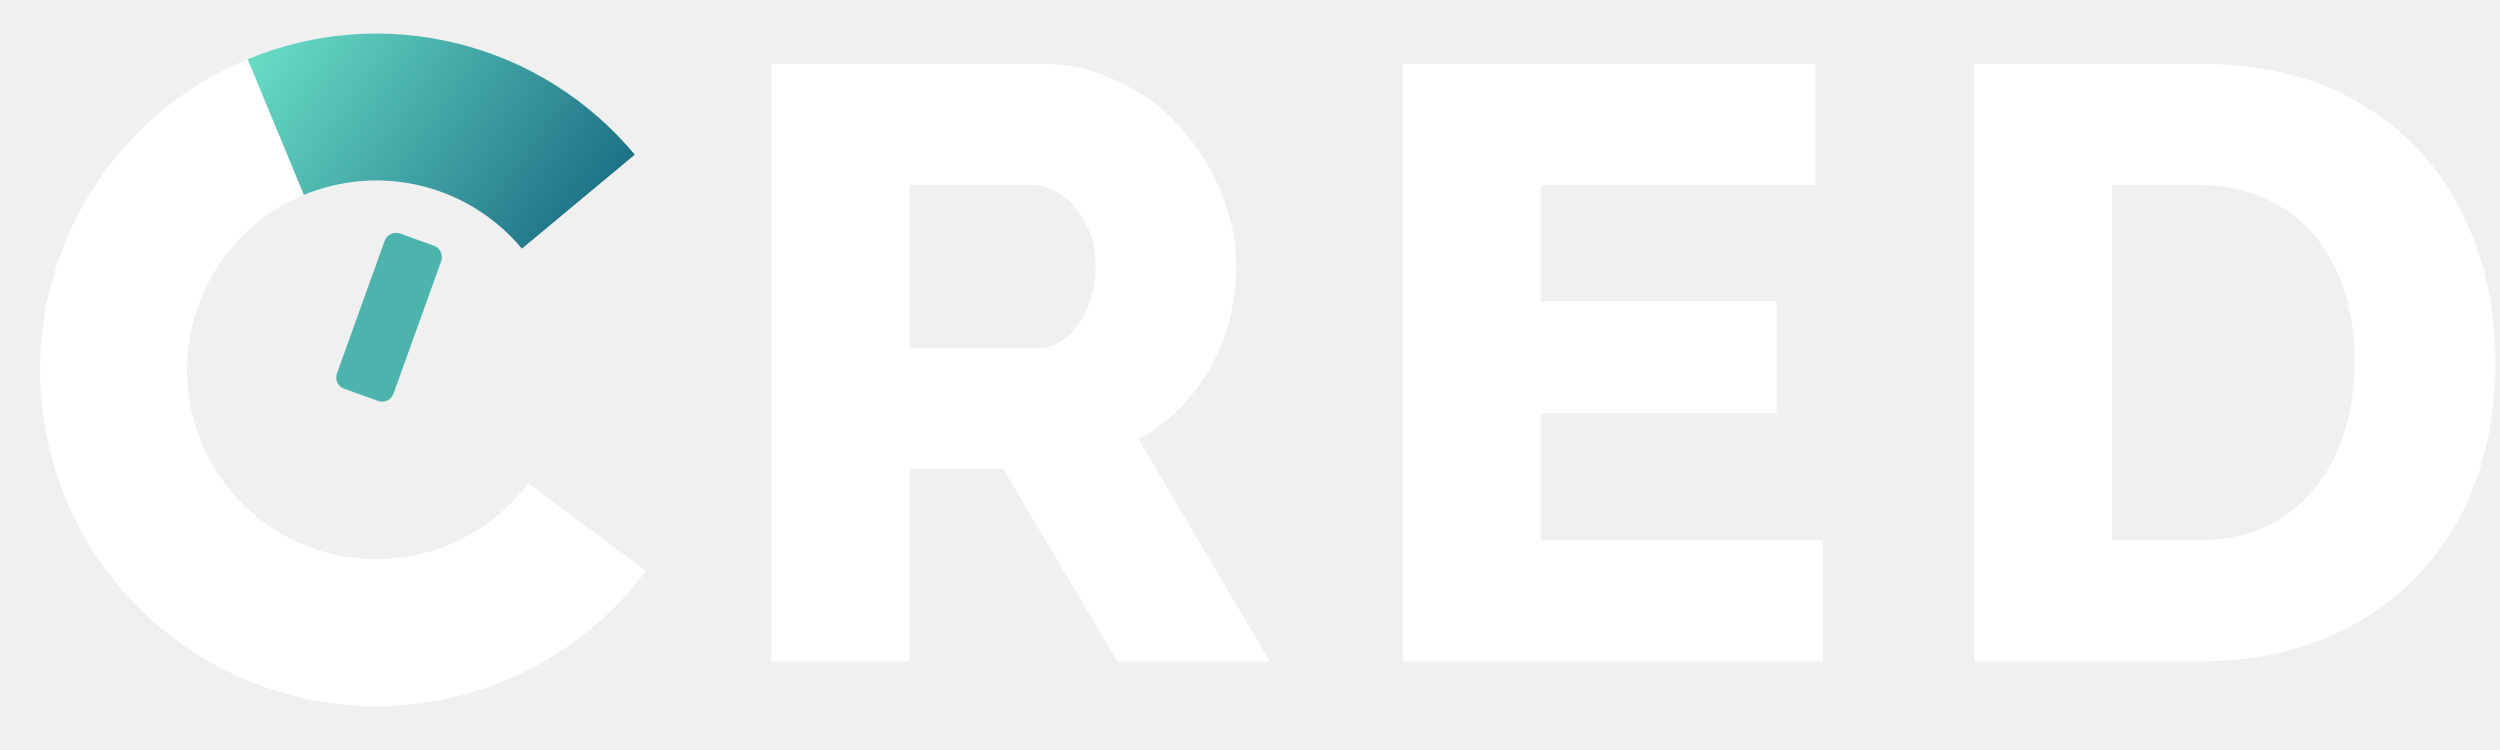
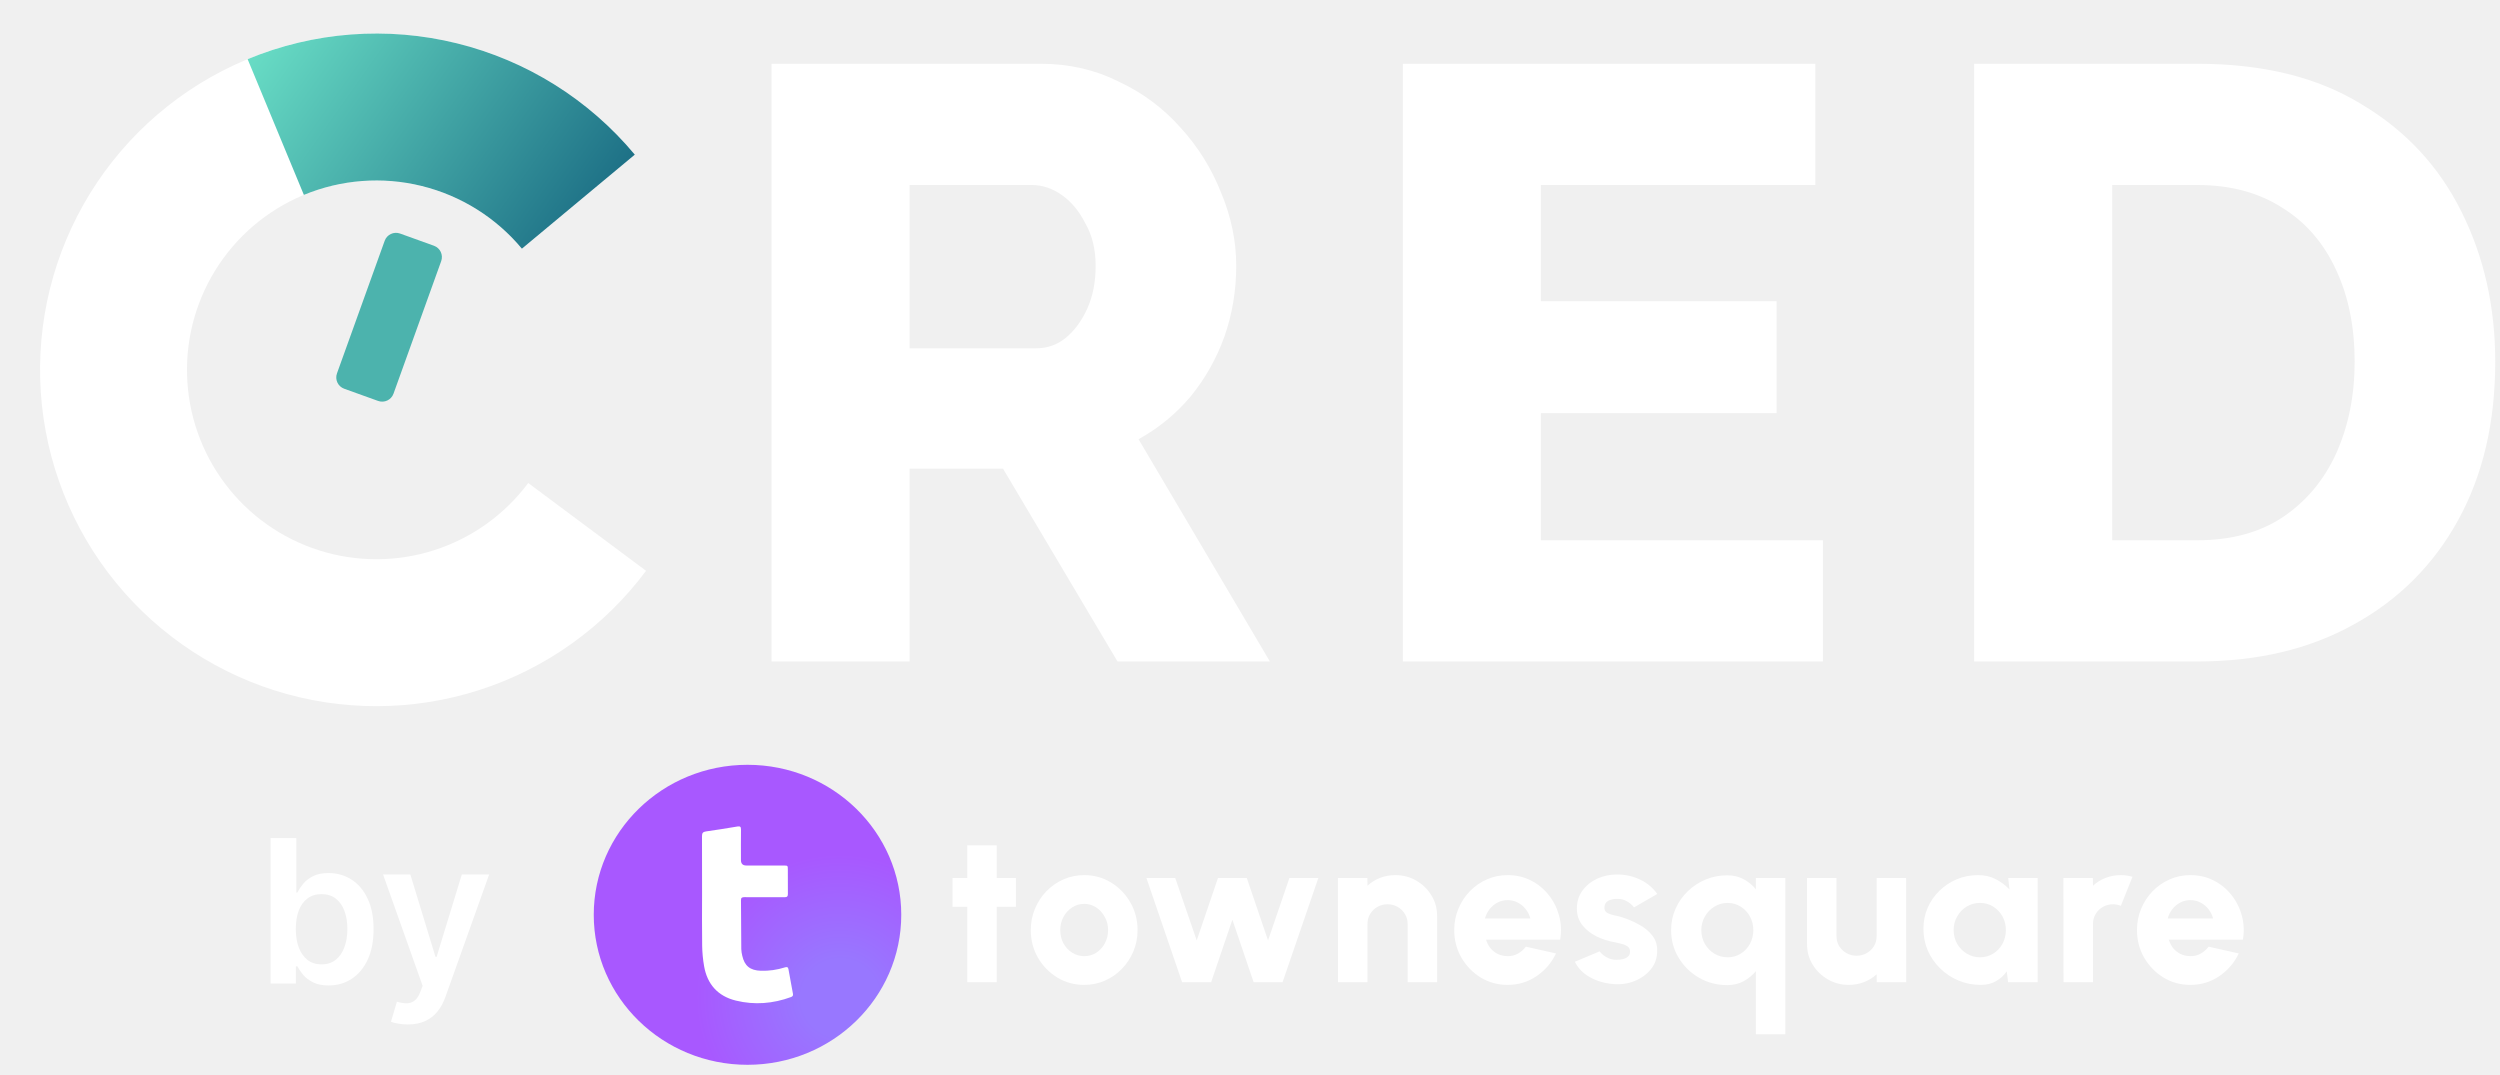
- <svg xmlns="http://www.w3.org/2000/svg" width="200" height="60" viewBox="0 0 200 60" fill="none">
+ <svg xmlns="http://www.w3.org/2000/svg" width="200" height="86" viewBox="0 0 200 86" fill="none">
  <path d="M61.722 52.919V5.102H83.273C85.518 5.102 87.583 5.574 89.469 6.516C91.4 7.414 93.061 8.649 94.453 10.22C95.845 11.747 96.922 13.476 97.685 15.406C98.494 17.337 98.898 19.29 98.898 21.265C98.898 23.241 98.583 25.127 97.955 26.922C97.326 28.674 96.428 30.267 95.261 31.704C94.094 33.096 92.702 34.241 91.085 35.139L101.592 52.919H89.402L80.243 37.496H72.767V52.919H61.722ZM72.767 27.865H82.869C83.767 27.865 84.553 27.596 85.226 27.057C85.945 26.474 86.528 25.688 86.977 24.7C87.426 23.712 87.651 22.567 87.651 21.265C87.651 19.963 87.381 18.841 86.843 17.898C86.349 16.91 85.72 16.147 84.957 15.608C84.194 15.069 83.385 14.8 82.532 14.8H72.767V27.865ZM145.833 43.221V52.919H112.227V5.102H145.227V14.8H123.272V24.094H142.129V33.051H123.272V43.221H145.833ZM157.931 52.919V5.102H175.778C181.031 5.102 185.409 6.18 188.911 8.335C192.457 10.445 195.129 13.319 196.925 16.955C198.721 20.547 199.619 24.543 199.619 28.943C199.619 33.792 198.631 38.012 196.655 41.604C194.68 45.196 191.896 47.98 188.304 49.955C184.757 51.931 180.582 52.919 175.778 52.919H157.931ZM188.372 28.943C188.372 26.159 187.878 23.712 186.89 21.602C185.902 19.447 184.466 17.786 182.58 16.619C180.694 15.406 178.427 14.8 175.778 14.8H168.976V43.221H175.778C178.472 43.221 180.739 42.614 182.58 41.402C184.466 40.145 185.902 38.439 186.89 36.284C187.878 34.084 188.372 31.637 188.372 28.943Z" fill="white" />
  <path d="M50.785 12.372C47.206 8.074 42.378 4.999 36.971 3.573C31.563 2.147 25.846 2.441 20.614 4.414C15.382 6.388 10.894 9.943 7.776 14.585C4.657 19.227 3.063 24.725 3.214 30.315C3.365 35.905 5.254 41.309 8.618 45.776C11.983 50.243 16.655 53.55 21.986 55.239C27.318 56.927 33.042 56.912 38.365 55.196C43.687 53.48 48.343 50.149 51.684 45.664L42.258 38.641C40.376 41.166 37.755 43.042 34.758 44.008C31.761 44.974 28.537 44.982 25.535 44.032C22.533 43.081 19.902 41.219 18.008 38.703C16.113 36.188 15.05 33.145 14.965 29.997C14.88 26.85 15.777 23.754 17.534 21.14C19.289 18.526 21.816 16.524 24.762 15.413C27.709 14.302 30.928 14.136 33.973 14.939C37.018 15.742 39.736 17.474 41.752 19.894L50.785 12.372Z" fill="white" />
-   <path d="M50.785 12.372C47.112 7.961 42.124 4.84 36.552 3.466C30.979 2.091 25.112 2.535 19.81 4.733L24.31 15.592C27.296 14.355 30.599 14.105 33.737 14.879C36.875 15.653 39.683 17.41 41.752 19.894L50.785 12.372Z" fill="url(#paint0_linear_318_13066)" />
+   <path d="M50.785 12.372C47.112 7.961 42.124 4.84 36.552 3.466C30.979 2.091 25.112 2.535 19.81 4.733L24.31 15.592C27.296 14.355 30.599 14.105 33.737 14.879C36.875 15.653 39.683 17.41 41.752 19.894L50.785 12.372Z" fill="url(#paint0_linear_1128_10624)" />
  <path fill-rule="evenodd" clip-rule="evenodd" d="M34.717 19.66C35.216 19.839 35.475 20.39 35.296 20.889L31.479 31.497C31.299 31.996 30.748 32.255 30.249 32.075L27.537 31.099C27.037 30.92 26.778 30.369 26.958 29.87L30.775 19.262C30.955 18.763 31.505 18.504 32.005 18.683L34.717 19.66Z" fill="#4CB3AD" />
+   <path d="M21.648 78.684V67.047H23.704V71.4H23.79C23.896 71.187 24.046 70.962 24.239 70.723C24.432 70.481 24.693 70.275 25.023 70.104C25.352 69.93 25.773 69.843 26.284 69.843C26.958 69.843 27.566 70.015 28.108 70.36C28.653 70.701 29.085 71.206 29.403 71.877C29.725 72.543 29.886 73.362 29.886 74.331C29.886 75.29 29.729 76.104 29.415 76.775C29.1 77.445 28.672 77.956 28.131 78.309C27.589 78.661 26.975 78.837 26.29 78.837C25.79 78.837 25.375 78.754 25.046 78.587C24.716 78.42 24.451 78.22 24.25 77.985C24.053 77.746 23.9 77.521 23.79 77.309H23.671V78.684H21.648ZM23.665 74.32C23.665 74.884 23.744 75.379 23.903 75.803C24.066 76.227 24.299 76.559 24.602 76.797C24.909 77.032 25.28 77.15 25.716 77.15C26.171 77.15 26.551 77.028 26.858 76.786C27.165 76.54 27.396 76.204 27.551 75.78C27.71 75.352 27.79 74.865 27.79 74.32C27.79 73.778 27.712 73.297 27.557 72.877C27.401 72.456 27.171 72.127 26.864 71.888C26.557 71.65 26.174 71.53 25.716 71.53C25.276 71.53 24.903 71.646 24.597 71.877C24.29 72.108 24.057 72.432 23.898 72.848C23.742 73.265 23.665 73.756 23.665 74.32ZM32.617 81.956C32.336 81.956 32.077 81.934 31.838 81.888C31.603 81.847 31.416 81.797 31.276 81.74L31.753 80.138C32.052 80.225 32.319 80.267 32.554 80.263C32.789 80.259 32.995 80.186 33.173 80.041C33.355 79.901 33.508 79.666 33.633 79.337L33.81 78.865L30.645 69.956H32.827L34.838 76.547H34.929L36.946 69.956H39.133L35.639 79.74C35.476 80.203 35.26 80.598 34.992 80.928C34.722 81.261 34.393 81.515 34.003 81.689C33.617 81.867 33.154 81.956 32.617 81.956Z" fill="white" />
+   <g clip-path="url(#clip0_1128_10624)">
+     <path d="M59.8 85.184C66.594 85.184 72.101 79.811 72.101 73.184C72.101 66.556 66.594 61.184 59.8 61.184C53.007 61.184 47.5 66.556 47.5 73.184C47.5 79.811 53.007 85.184 59.8 85.184Z" fill="url(#paint1_radial_1128_10624)" />
+     <path d="M56.491 66.512C56.24 66.547 56.158 66.639 56.16 66.887L56.166 71.485C56.166 72.876 56.151 74.268 56.173 75.658C56.181 76.205 56.234 76.758 56.328 77.297C56.578 78.727 57.417 79.692 58.868 80.047C60.358 80.413 61.841 80.295 63.283 79.763C63.423 79.712 63.461 79.635 63.434 79.493C63.31 78.844 63.19 78.195 63.078 77.544C63.045 77.359 62.959 77.339 62.793 77.391C62.167 77.588 61.523 77.682 60.865 77.661C60.008 77.634 59.563 77.273 59.38 76.456C59.34 76.28 59.305 76.099 59.303 75.92C59.29 74.615 59.288 73.311 59.278 72.007C59.276 71.813 59.374 71.773 59.549 71.773C60.62 71.778 61.692 71.772 62.763 71.778C62.959 71.779 63.033 71.715 63.031 71.52C63.022 70.868 63.028 70.216 63.027 69.563C63.027 69.251 63.019 69.243 62.705 69.242C61.706 69.241 60.707 69.241 59.708 69.241C59.42 69.241 59.276 69.097 59.276 68.809C59.275 67.992 59.27 67.174 59.279 66.357C59.281 66.141 59.211 66.085 58.995 66.12C58.162 66.26 57.328 66.395 56.491 66.512Z" fill="white" />
+   </g>
+   <path d="M81.275 72.542H79.737V78.576H77.38V72.542H76.201V70.242H77.38V67.626H79.737V70.242H81.275V72.542Z" fill="white" />
+   <path d="M86.734 78.792C85.949 78.792 85.231 78.595 84.582 78.201C83.938 77.806 83.423 77.278 83.036 76.617C82.654 75.951 82.463 75.214 82.463 74.409C82.463 73.798 82.575 73.228 82.797 72.701C83.019 72.167 83.323 71.701 83.711 71.3C84.104 70.895 84.559 70.578 85.077 70.35C85.596 70.123 86.148 70.009 86.734 70.009C87.52 70.009 88.235 70.206 88.879 70.6C89.528 70.995 90.043 71.525 90.425 72.192C90.812 72.859 91.005 73.598 91.005 74.409C91.005 75.014 90.894 75.581 90.672 76.109C90.45 76.637 90.143 77.103 89.75 77.509C89.363 77.909 88.91 78.223 88.392 78.451C87.879 78.678 87.327 78.792 86.734 78.792ZM86.734 76.492C87.099 76.492 87.426 76.398 87.717 76.209C88.007 76.014 88.235 75.759 88.4 75.442C88.565 75.126 88.648 74.781 88.648 74.409C88.648 74.025 88.56 73.675 88.383 73.359C88.212 73.037 87.982 72.781 87.691 72.592C87.401 72.403 87.082 72.309 86.734 72.309C86.376 72.309 86.051 72.406 85.761 72.6C85.47 72.795 85.24 73.05 85.069 73.367C84.904 73.684 84.821 74.031 84.821 74.409C84.821 74.803 84.906 75.159 85.077 75.475C85.254 75.787 85.487 76.034 85.778 76.217C86.068 76.4 86.387 76.492 86.734 76.492Z" fill="white" />
+   <path d="M96.891 78.576H94.567L91.714 70.242H94.02L95.737 75.234L97.437 70.242H99.744L101.443 75.234L103.152 70.242H105.467L102.605 78.576H100.29L98.591 73.576L96.891 78.576Z" fill="white" />
+   <path d="M114.968 73.275V78.576H112.611V73.909C112.611 73.614 112.537 73.35 112.389 73.117C112.246 72.878 112.053 72.689 111.808 72.55C111.569 72.412 111.301 72.342 111.005 72.342C110.709 72.342 110.438 72.412 110.194 72.55C109.949 72.689 109.755 72.878 109.613 73.117C109.47 73.35 109.399 73.614 109.399 73.909V78.576H107.042L107.033 70.242H109.391L109.399 70.859C109.684 70.592 110.017 70.384 110.399 70.234C110.786 70.084 111.193 70.009 111.62 70.009C112.241 70.009 112.802 70.156 113.303 70.451C113.81 70.745 114.214 71.139 114.516 71.634C114.818 72.123 114.968 72.67 114.968 73.275Z" fill="white" />
+   <path d="M120.609 78.792C119.823 78.792 119.106 78.595 118.457 78.201C117.813 77.806 117.298 77.275 116.911 76.609C116.529 75.942 116.338 75.206 116.338 74.4C116.338 73.795 116.449 73.228 116.672 72.701C116.894 72.167 117.198 71.701 117.586 71.3C117.978 70.895 118.434 70.578 118.952 70.35C119.47 70.123 120.023 70.009 120.609 70.009C121.287 70.009 121.905 70.15 122.463 70.434C123.027 70.717 123.502 71.103 123.889 71.592C124.282 72.081 124.561 72.634 124.727 73.251C124.897 73.867 124.926 74.509 124.812 75.175H118.884C118.958 75.42 119.072 75.642 119.226 75.842C119.385 76.037 119.579 76.192 119.806 76.309C120.04 76.425 120.308 76.487 120.609 76.492C120.905 76.498 121.179 76.431 121.429 76.292C121.68 76.153 121.894 75.967 122.07 75.734L124.479 76.275C124.131 77.014 123.613 77.62 122.924 78.092C122.235 78.559 121.464 78.792 120.609 78.792ZM118.798 73.475H122.429C122.355 73.198 122.229 72.948 122.053 72.725C121.876 72.503 121.663 72.328 121.412 72.201C121.167 72.073 120.9 72.009 120.609 72.009C120.325 72.009 120.057 72.073 119.806 72.201C119.562 72.328 119.351 72.503 119.174 72.725C119.003 72.942 118.878 73.192 118.798 73.475Z" fill="white" />
+   <path d="M129.071 78.725C128.633 78.692 128.211 78.603 127.807 78.459C127.403 78.309 127.041 78.109 126.722 77.859C126.409 77.603 126.164 77.298 125.987 76.942L127.969 76.109C128.032 76.198 128.126 76.295 128.251 76.4C128.376 76.501 128.527 76.589 128.704 76.667C128.886 76.745 129.097 76.784 129.336 76.784C129.512 76.784 129.683 76.764 129.848 76.725C130.014 76.681 130.147 76.612 130.25 76.517C130.352 76.417 130.404 76.287 130.404 76.126C130.404 75.948 130.338 75.812 130.207 75.717C130.076 75.623 129.917 75.553 129.729 75.509C129.547 75.459 129.37 75.417 129.199 75.384C128.675 75.295 128.18 75.137 127.713 74.909C127.252 74.675 126.876 74.376 126.585 74.009C126.295 73.642 126.15 73.203 126.15 72.692C126.15 72.131 126.301 71.648 126.602 71.242C126.904 70.831 127.297 70.514 127.781 70.292C128.265 70.07 128.789 69.959 129.353 69.959C130.019 69.959 130.637 70.095 131.207 70.367C131.776 70.639 132.234 71.023 132.582 71.517L130.72 72.592C130.646 72.487 130.549 72.387 130.429 72.292C130.315 72.192 130.182 72.109 130.028 72.042C129.88 71.97 129.72 71.928 129.549 71.917C129.327 71.9 129.125 71.914 128.943 71.959C128.761 71.998 128.616 72.073 128.507 72.184C128.405 72.295 128.354 72.445 128.354 72.634C128.354 72.817 128.436 72.953 128.601 73.042C128.766 73.126 128.957 73.189 129.174 73.234C129.39 73.273 129.581 73.32 129.746 73.376C130.241 73.531 130.705 73.731 131.138 73.975C131.577 74.214 131.93 74.509 132.197 74.859C132.465 75.209 132.59 75.62 132.573 76.092C132.573 76.642 132.405 77.126 132.069 77.542C131.733 77.953 131.298 78.267 130.762 78.484C130.233 78.695 129.669 78.775 129.071 78.725Z" fill="white" />
+   <path d="M138.182 78.809C137.356 78.809 136.601 78.612 135.918 78.217C135.24 77.823 134.699 77.292 134.295 76.626C133.891 75.959 133.689 75.22 133.689 74.409C133.689 73.803 133.805 73.237 134.039 72.709C134.272 72.181 134.594 71.717 135.004 71.317C135.42 70.912 135.898 70.595 136.439 70.367C136.98 70.139 137.561 70.025 138.182 70.025C138.677 70.025 139.116 70.131 139.497 70.342C139.879 70.548 140.203 70.814 140.471 71.142V70.242H142.828V82.742H140.471V77.692C140.203 78.014 139.879 78.281 139.497 78.492C139.116 78.703 138.677 78.809 138.182 78.809ZM138.216 72.234C137.823 72.234 137.467 72.334 137.148 72.534C136.829 72.728 136.576 72.992 136.388 73.326C136.2 73.653 136.106 74.014 136.106 74.409C136.106 74.814 136.2 75.181 136.388 75.509C136.576 75.837 136.829 76.098 137.148 76.292C137.467 76.487 137.823 76.584 138.216 76.584C138.603 76.584 138.95 76.487 139.258 76.292C139.571 76.098 139.816 75.837 139.993 75.509C140.175 75.175 140.266 74.809 140.266 74.409C140.266 74.009 140.175 73.645 139.993 73.317C139.816 72.989 139.571 72.728 139.258 72.534C138.95 72.334 138.603 72.234 138.216 72.234Z" fill="white" />
+   <path d="M144.562 75.525V70.242H146.919V74.892C146.919 75.187 146.99 75.453 147.133 75.692C147.281 75.925 147.477 76.112 147.722 76.251C147.967 76.389 148.235 76.459 148.525 76.459C148.821 76.459 149.092 76.389 149.337 76.251C149.581 76.112 149.775 75.925 149.917 75.692C150.06 75.453 150.131 75.187 150.131 74.892V70.242H152.488L152.497 78.576H150.139L150.131 77.942C149.846 78.209 149.51 78.417 149.123 78.567C148.741 78.717 148.337 78.792 147.91 78.792C147.295 78.792 146.734 78.645 146.227 78.35C145.72 78.056 145.316 77.664 145.014 77.175C144.712 76.681 144.562 76.131 144.562 75.525Z" fill="white" />
+   <path d="M160.657 70.242H163.015V78.576H160.649L160.538 77.709C160.316 78.031 160.031 78.292 159.684 78.492C159.336 78.692 158.929 78.792 158.462 78.792C157.824 78.792 157.229 78.675 156.677 78.442C156.124 78.209 155.637 77.887 155.216 77.475C154.795 77.064 154.464 76.589 154.225 76.05C153.992 75.506 153.875 74.923 153.875 74.3C153.875 73.706 153.986 73.15 154.208 72.634C154.43 72.117 154.743 71.662 155.148 71.267C155.552 70.873 156.016 70.564 156.54 70.342C157.07 70.12 157.639 70.009 158.248 70.009C158.772 70.009 159.242 70.117 159.658 70.334C160.079 70.55 160.447 70.826 160.76 71.159L160.657 70.242ZM158.402 76.584C158.789 76.584 159.14 76.487 159.453 76.292C159.766 76.098 160.014 75.837 160.196 75.509C160.378 75.175 160.469 74.809 160.469 74.409C160.469 74.003 160.378 73.637 160.196 73.309C160.014 72.981 159.766 72.72 159.453 72.525C159.14 72.331 158.789 72.234 158.402 72.234C158.009 72.234 157.653 72.331 157.334 72.525C157.016 72.72 156.762 72.984 156.574 73.317C156.386 73.645 156.292 74.009 156.292 74.409C156.292 74.809 156.386 75.175 156.574 75.509C156.768 75.837 157.024 76.098 157.343 76.292C157.662 76.487 158.015 76.584 158.402 76.584Z" fill="white" />
+   <path d="M165.081 78.576L165.073 70.242H167.431L167.439 70.859C167.724 70.592 168.057 70.384 168.438 70.234C168.826 70.084 169.233 70.009 169.66 70.009C169.973 70.009 170.286 70.053 170.6 70.142L169.669 72.467C169.464 72.384 169.256 72.342 169.045 72.342C168.749 72.342 168.478 72.412 168.233 72.55C167.989 72.689 167.795 72.878 167.653 73.117C167.51 73.35 167.439 73.614 167.439 73.909V78.576H165.081Z" fill="white" />
+   <path d="M175.229 78.792C174.443 78.792 173.726 78.595 173.077 78.201C172.433 77.806 171.918 77.275 171.531 76.609C171.149 75.942 170.958 75.206 170.958 74.4C170.958 73.795 171.069 73.228 171.291 72.701C171.513 72.167 171.818 71.701 172.205 71.3C172.598 70.895 173.054 70.578 173.572 70.35C174.09 70.123 174.643 70.009 175.229 70.009C175.907 70.009 176.525 70.15 177.083 70.434C177.647 70.717 178.122 71.103 178.509 71.592C178.902 72.081 179.181 72.634 179.346 73.251C179.517 73.867 179.546 74.509 179.432 75.175H173.504C173.578 75.42 173.692 75.642 173.845 75.842C174.005 76.037 174.198 76.192 174.426 76.309C174.66 76.425 174.927 76.487 175.229 76.492C175.525 76.498 175.799 76.431 176.049 76.292C176.3 76.153 176.513 75.967 176.69 75.734L179.099 76.275C178.751 77.014 178.233 77.62 177.544 78.092C176.855 78.559 176.083 78.792 175.229 78.792ZM173.418 73.475H177.049C176.975 73.198 176.849 72.948 176.673 72.725C176.496 72.503 176.283 72.328 176.032 72.201C175.787 72.073 175.52 72.009 175.229 72.009C174.944 72.009 174.677 72.073 174.426 72.201C174.181 72.328 173.971 72.503 173.794 72.725C173.623 72.942 173.498 73.192 173.418 73.475Z" fill="white" />
  <defs>
-     <linearGradient id="paint0_linear_318_13066" x1="5.217" y1="8.819" x2="47.589" y2="38.776" gradientUnits="userSpaceOnUse">
+     <linearGradient id="paint0_linear_1128_10624" x1="5.217" y1="8.819" x2="47.589" y2="38.776" gradientUnits="userSpaceOnUse">
      <stop stop-color="#80FFD9" />
      <stop offset="0.979" stop-color="#01476E" />
    </linearGradient>
+     <radialGradient id="paint1_radial_1128_10624" cx="0" cy="0" r="1" gradientUnits="userSpaceOnUse" gradientTransform="translate(67.2022 79.8621) rotate(-143.095) scale(21.7973 21.6536)">
+       <stop offset="0.142" stop-color="#9877FF" />
+       <stop offset="0.531" stop-color="#A858FF" />
+     </radialGradient>
+     <clipPath id="clip0_1128_10624">
+       <rect width="24.601" height="24" fill="white" transform="translate(47.5 61.1836)" />
+     </clipPath>
  </defs>
</svg>
